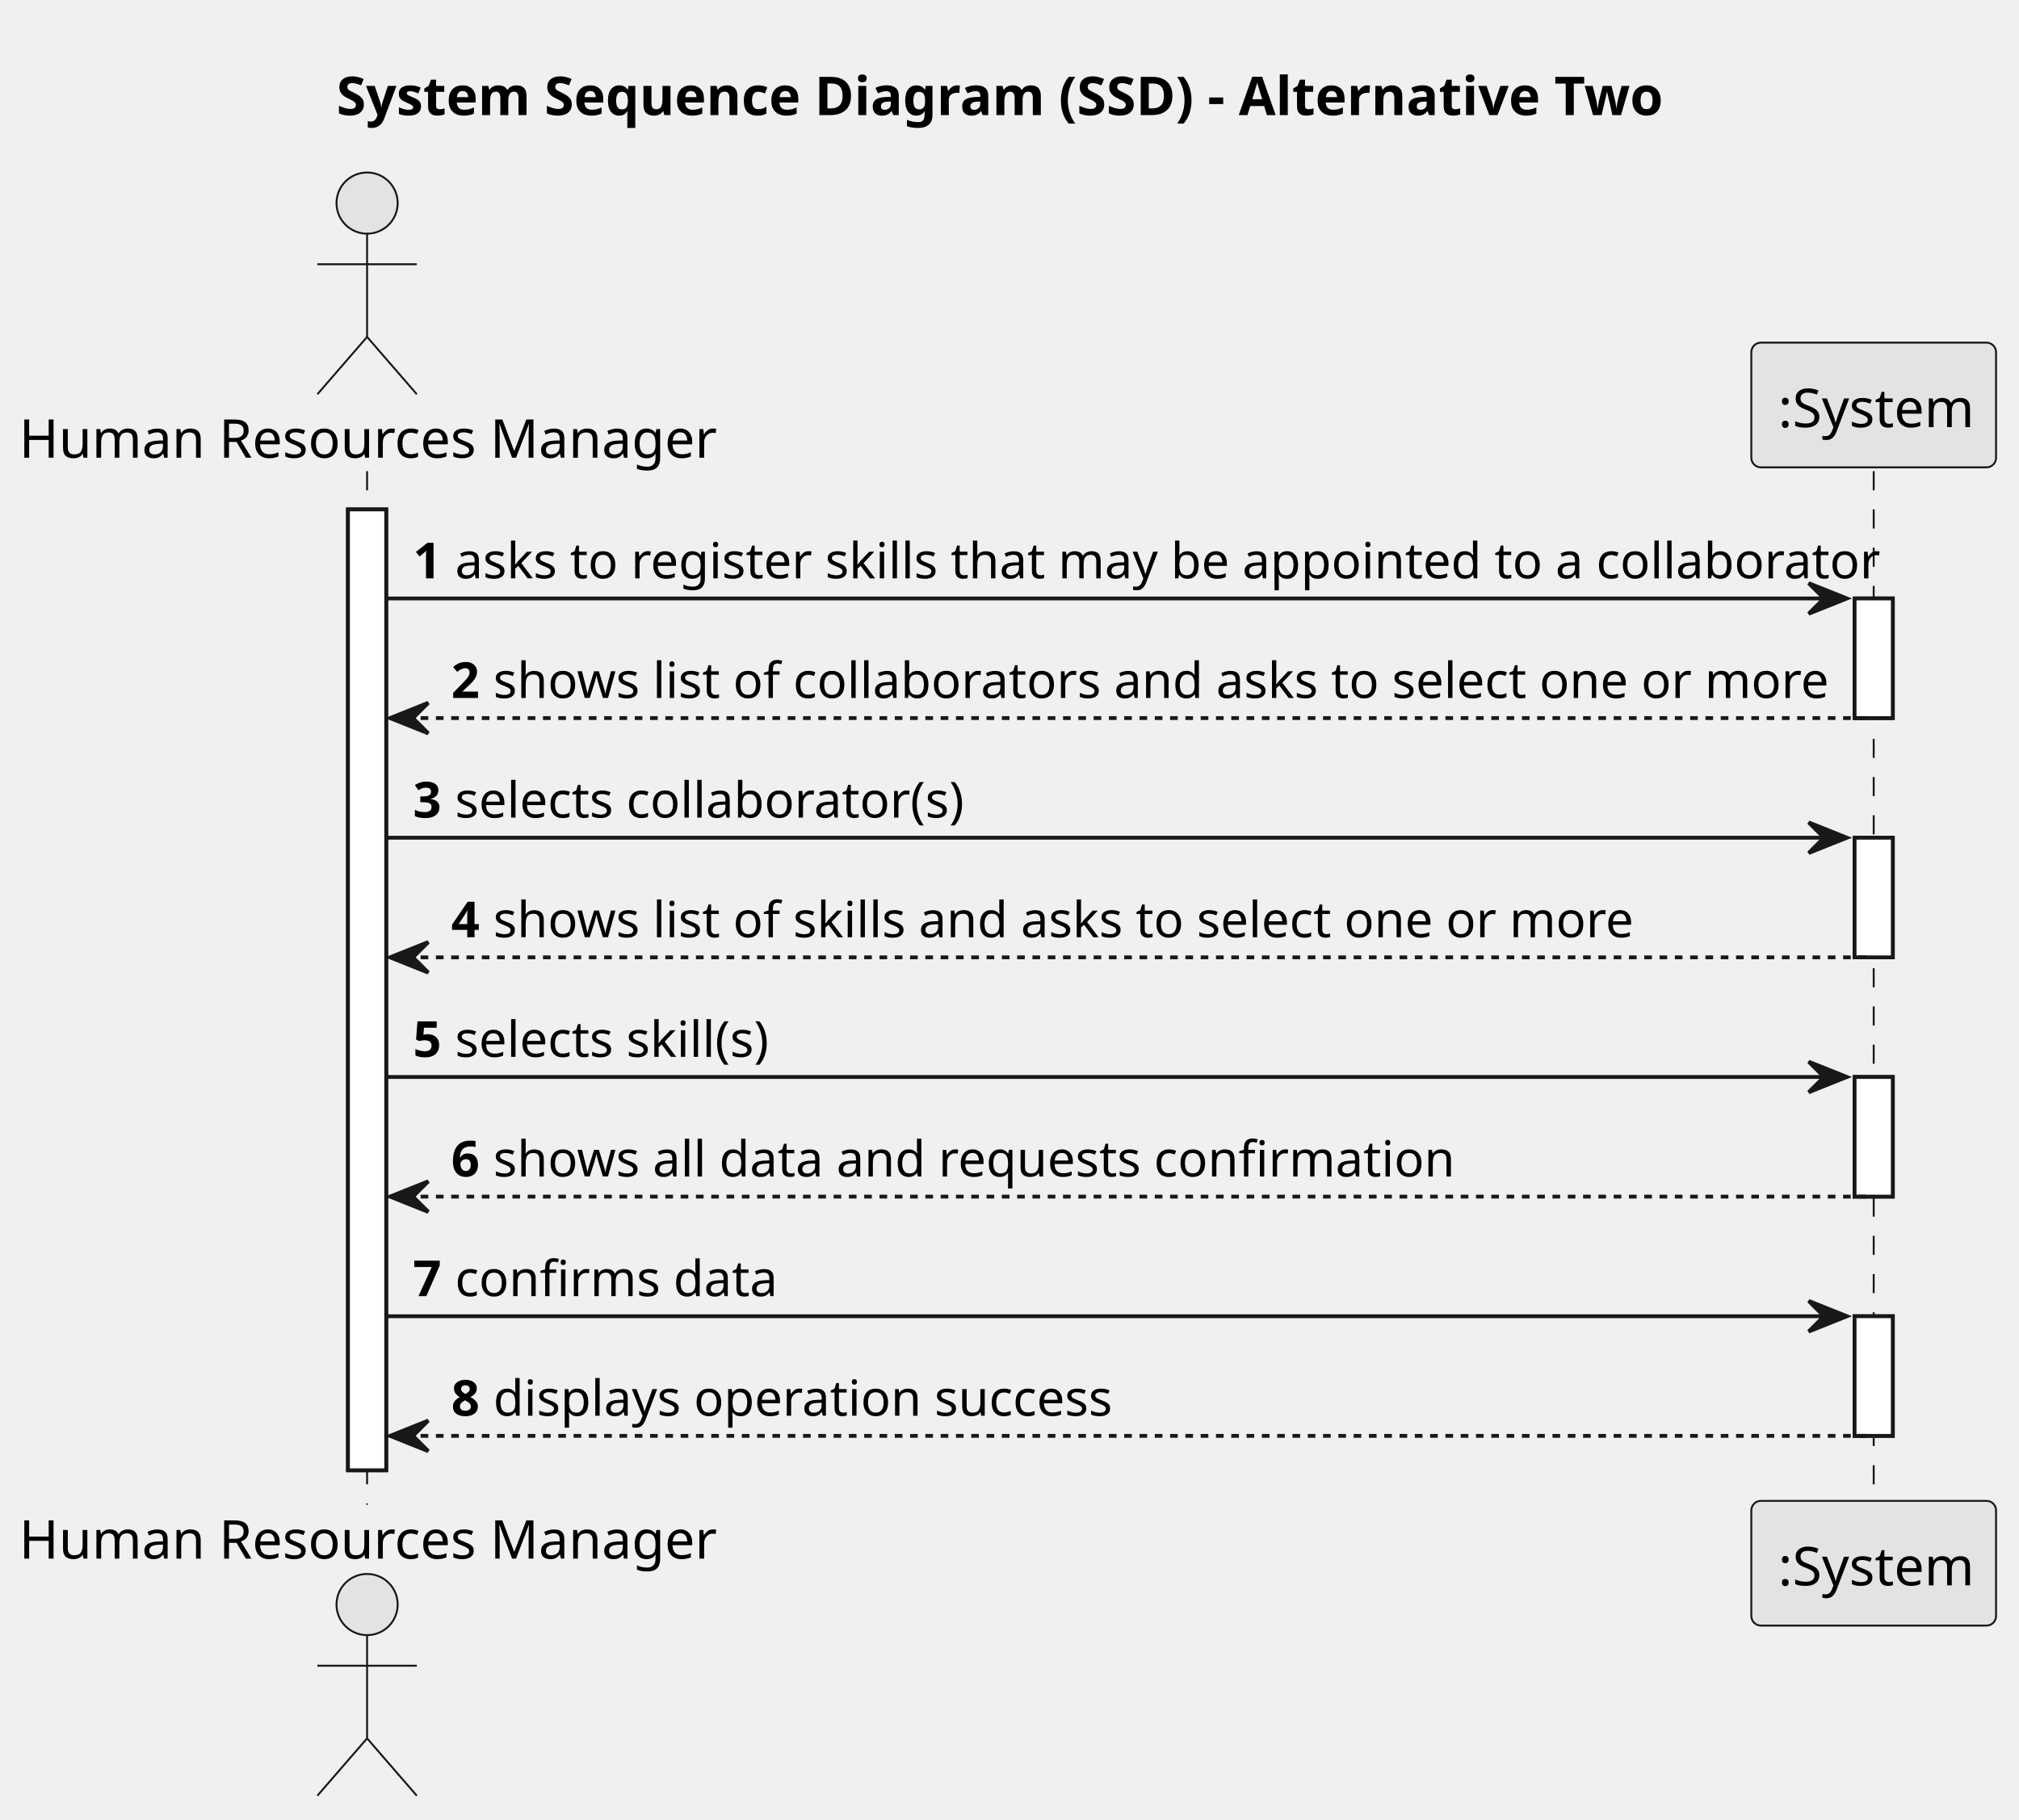
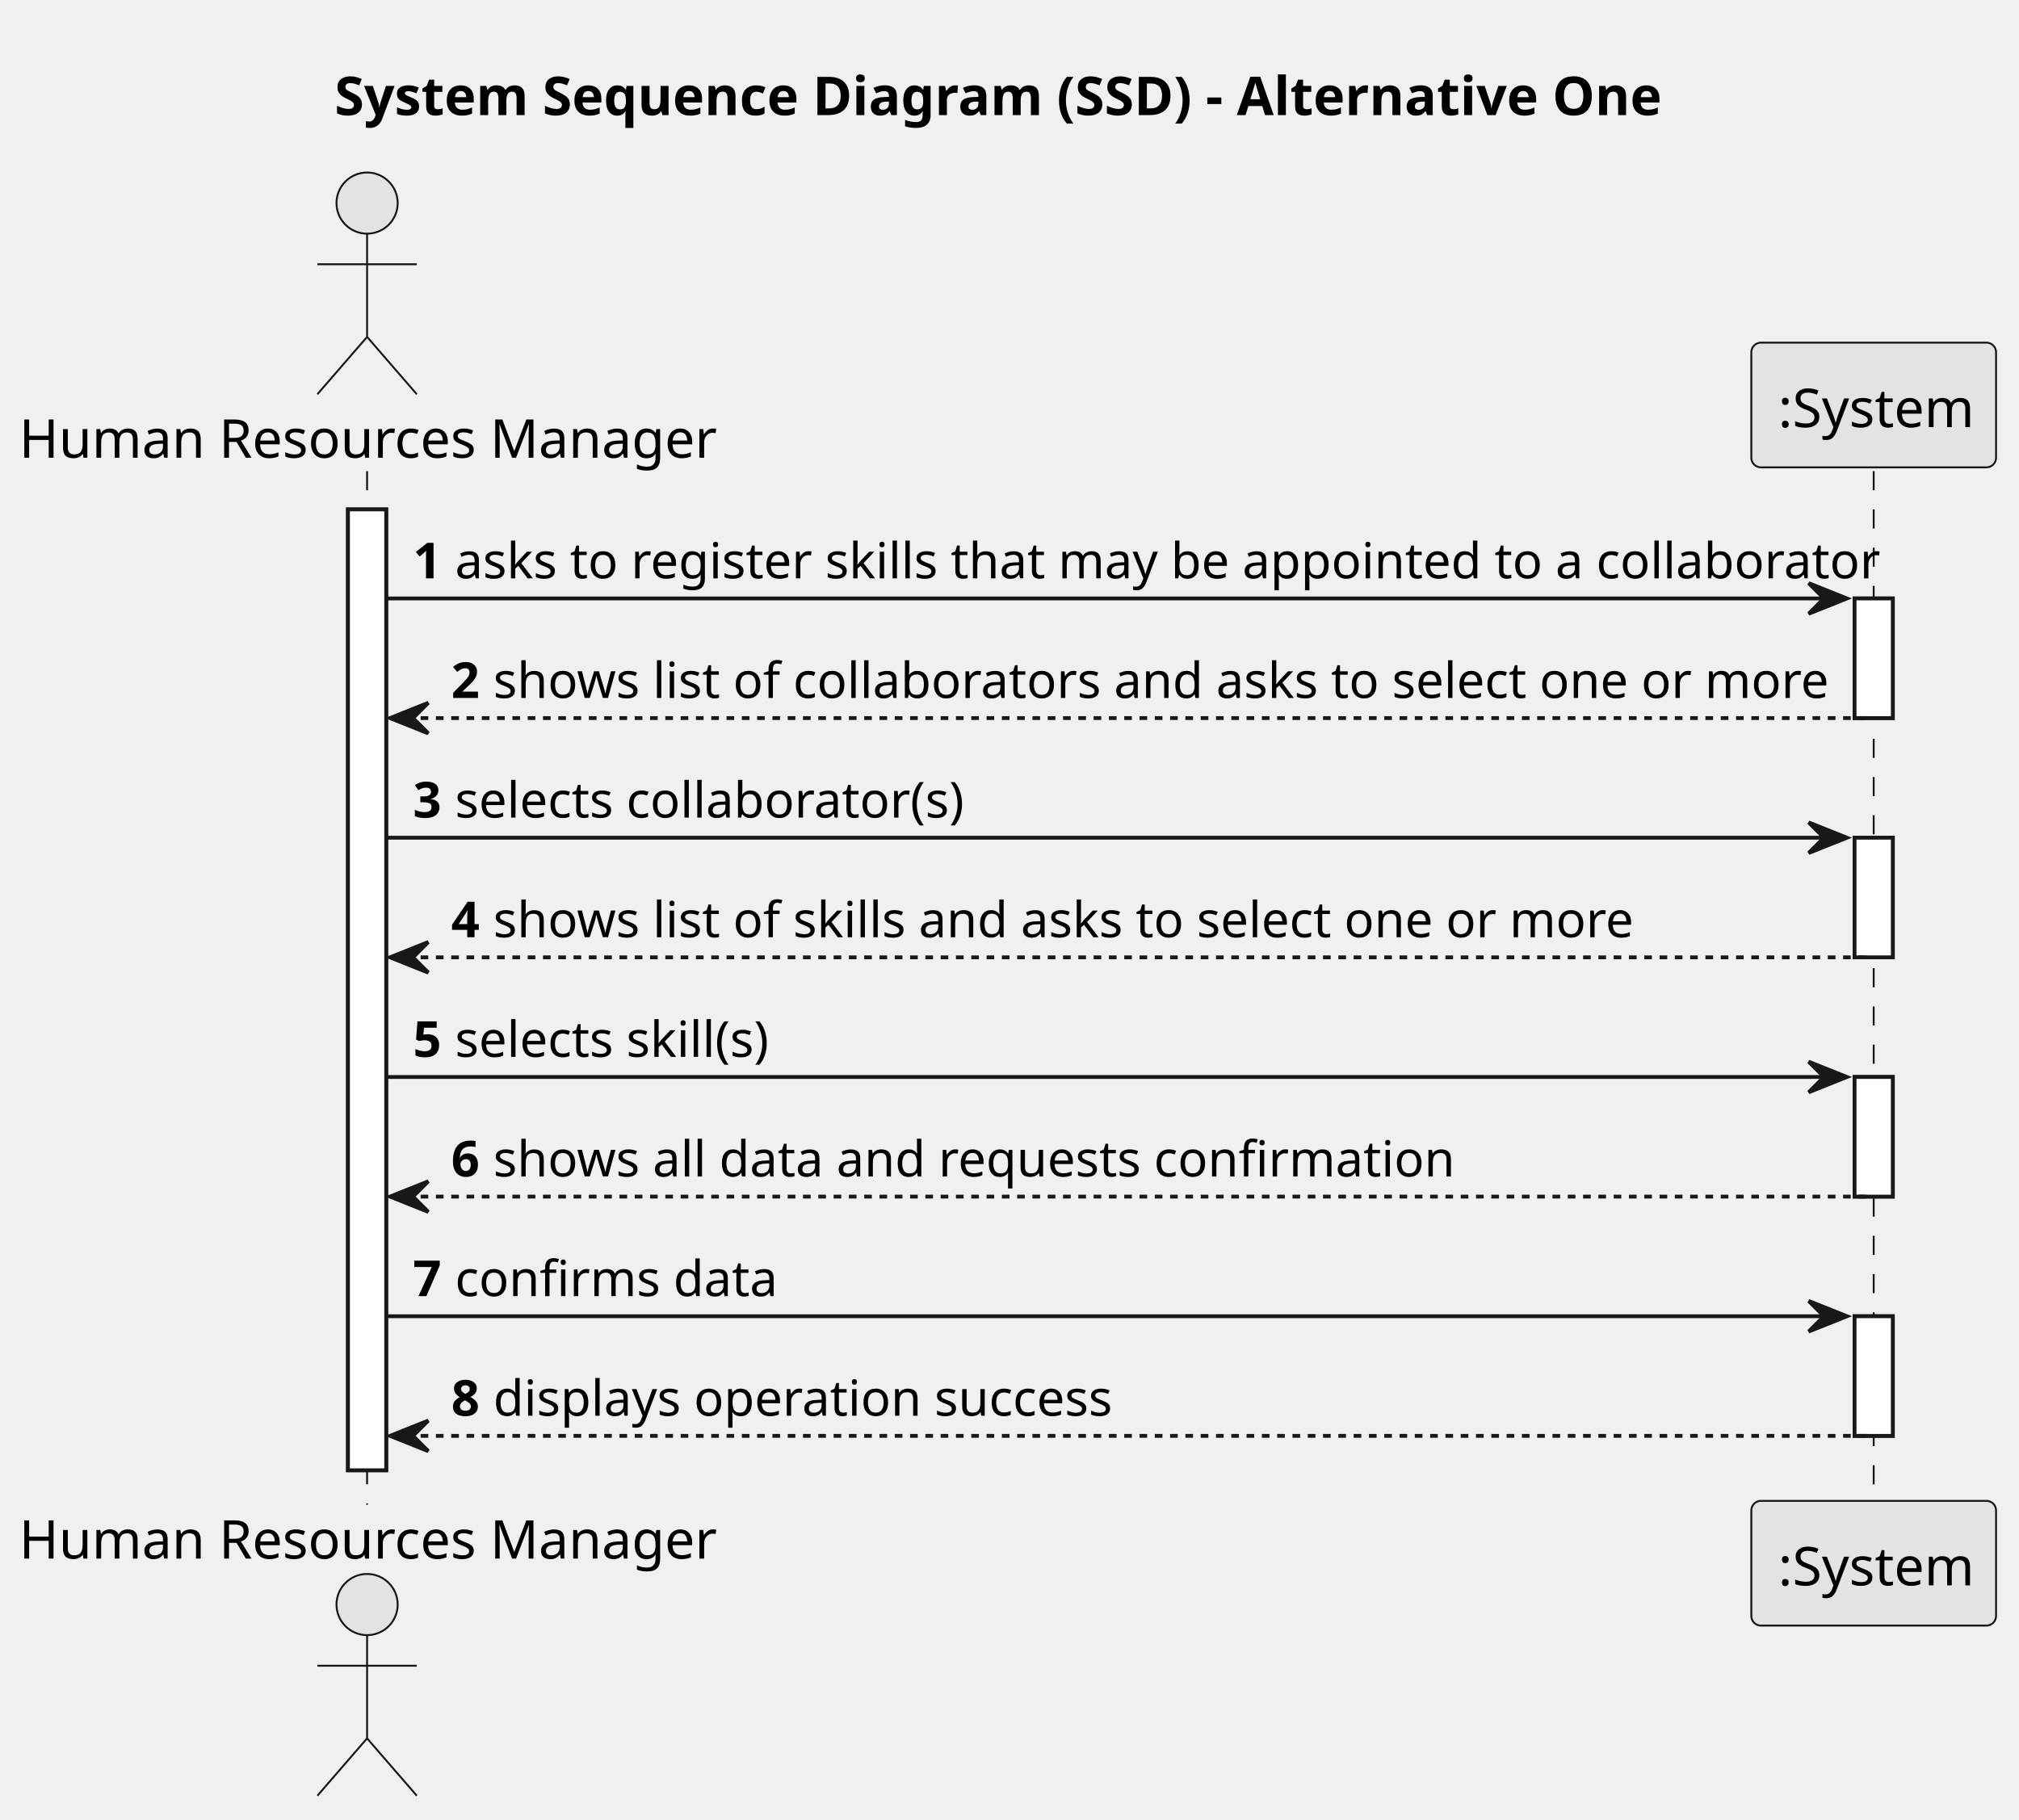
<svg xmlns="http://www.w3.org/2000/svg" contentStyleType="text/css" height="476px" preserveAspectRatio="none" style="width:528px;height:476px;background:#FFFFFF;" version="1.1" viewBox="0 0 528 476" width="528px" zoomAndPan="magnify">
  <defs />
  <g>
-     <text fill="#000000" font-family="sans-serif" font-size="14" font-weight="bold" lengthAdjust="spacing" textLength="350" x="88" y="30.107">System Sequence Diagram (SSD) - Alternative Two</text>
+     <text fill="#000000" font-family="sans-serif" font-size="14" font-weight="bold" lengthAdjust="spacing" textLength="351" x="87.5" y="30.107">System Sequence Diagram (SSD) - Alternative One</text>
    <rect fill="#FFFFFF" height="251.328" style="stroke:#181818;stroke-width:1.0;" width="10" x="91" y="133.242" />
    <rect fill="#FFFFFF" height="31.291" style="stroke:#181818;stroke-width:1.0;" width="10" x="485" y="156.533" />
    <rect fill="#FFFFFF" height="31.291" style="stroke:#181818;stroke-width:1.0;" width="10" x="485" y="219.115" />
    <rect fill="#FFFFFF" height="31.291" style="stroke:#181818;stroke-width:1.0;" width="10" x="485" y="281.697" />
    <rect fill="#FFFFFF" height="31.291" style="stroke:#181818;stroke-width:1.0;" width="10" x="485" y="344.279" />
    <line style="stroke:#181818;stroke-width:0.5;stroke-dasharray:5.0,5.0;" x1="96" x2="96" y1="123.242" y2="393.57" />
    <line style="stroke:#181818;stroke-width:0.5;stroke-dasharray:5.0,5.0;" x1="490" x2="490" y1="123.242" y2="393.57" />
    <text fill="#000000" font-family="sans-serif" font-size="14" lengthAdjust="spacing" textLength="176" x="5" y="119.728">Human Resources Manager</text>
    <ellipse cx="96" cy="53.121" fill="#E3E3E3" rx="8" ry="8" style="stroke:#181818;stroke-width:0.5;" />
    <path d="M96,61.121 L96,88.121 M83,69.121 L109,69.121 M96,88.121 L83,103.121 M96,88.121 L109,103.121 " fill="none" style="stroke:#181818;stroke-width:0.5;" />
    <text fill="#000000" font-family="sans-serif" font-size="14" lengthAdjust="spacing" textLength="176" x="5" y="407.678">Human Resources Manager</text>
    <ellipse cx="96" cy="419.691" fill="#E3E3E3" rx="8" ry="8" style="stroke:#181818;stroke-width:0.5;" />
    <path d="M96,427.691 L96,454.691 M83,435.691 L109,435.691 M96,454.691 L83,469.691 M96,454.691 L109,469.691 " fill="none" style="stroke:#181818;stroke-width:0.5;" />
    <rect fill="#E3E3E3" height="32.621" rx="2.5" ry="2.5" style="stroke:#181818;stroke-width:0.5;" width="64" x="458" y="89.621" />
    <text fill="#000000" font-family="sans-serif" font-size="14" lengthAdjust="spacing" textLength="50" x="465" y="111.728">:System</text>
    <rect fill="#E3E3E3" height="32.621" rx="2.5" ry="2.5" style="stroke:#181818;stroke-width:0.5;" width="64" x="458" y="392.57" />
    <text fill="#000000" font-family="sans-serif" font-size="14" lengthAdjust="spacing" textLength="50" x="465" y="414.678">:System</text>
    <rect fill="#FFFFFF" height="251.328" style="stroke:#181818;stroke-width:1.0;" width="10" x="91" y="133.242" />
    <rect fill="#FFFFFF" height="31.291" style="stroke:#181818;stroke-width:1.0;" width="10" x="485" y="156.533" />
    <rect fill="#FFFFFF" height="31.291" style="stroke:#181818;stroke-width:1.0;" width="10" x="485" y="219.115" />
    <rect fill="#FFFFFF" height="31.291" style="stroke:#181818;stroke-width:1.0;" width="10" x="485" y="281.697" />
    <rect fill="#FFFFFF" height="31.291" style="stroke:#181818;stroke-width:1.0;" width="10" x="485" y="344.279" />
    <polygon fill="#181818" points="473,152.533,483,156.533,473,160.533,477,156.533" style="stroke:#181818;stroke-width:1.0;" />
    <line style="stroke:#181818;stroke-width:1.0;" x1="101" x2="479" y1="156.533" y2="156.533" />
    <text fill="#000000" font-family="sans-serif" font-size="13" font-weight="bold" lengthAdjust="spacing" textLength="7" x="108" y="151.27">1</text>
    <text fill="#000000" font-family="sans-serif" font-size="13" lengthAdjust="spacing" textLength="354" x="119" y="151.27">asks to register skills that may be appointed to a collaborator</text>
    <polygon fill="#181818" points="112,183.824,102,187.824,112,191.824,108,187.824" style="stroke:#181818;stroke-width:1.0;" />
    <line style="stroke:#181818;stroke-width:1.0;stroke-dasharray:2.0,2.0;" x1="106" x2="489" y1="187.824" y2="187.824" />
    <text fill="#000000" font-family="sans-serif" font-size="13" font-weight="bold" lengthAdjust="spacing" textLength="7" x="118" y="182.561">2</text>
    <text fill="#000000" font-family="sans-serif" font-size="13" lengthAdjust="spacing" textLength="334" x="129" y="182.561">shows list of collaborators and asks to select one or more</text>
    <polygon fill="#181818" points="473,215.115,483,219.115,473,223.115,477,219.115" style="stroke:#181818;stroke-width:1.0;" />
    <line style="stroke:#181818;stroke-width:1.0;" x1="101" x2="479" y1="219.115" y2="219.115" />
    <text fill="#000000" font-family="sans-serif" font-size="13" font-weight="bold" lengthAdjust="spacing" textLength="7" x="108" y="213.852">3</text>
    <text fill="#000000" font-family="sans-serif" font-size="13" lengthAdjust="spacing" textLength="128" x="119" y="213.852">selects collaborator(s)</text>
    <polygon fill="#181818" points="112,246.406,102,250.406,112,254.406,108,250.406" style="stroke:#181818;stroke-width:1.0;" />
    <line style="stroke:#181818;stroke-width:1.0;stroke-dasharray:2.0,2.0;" x1="106" x2="489" y1="250.406" y2="250.406" />
    <text fill="#000000" font-family="sans-serif" font-size="13" font-weight="bold" lengthAdjust="spacing" textLength="7" x="118" y="245.144">4</text>
    <text fill="#000000" font-family="sans-serif" font-size="13" lengthAdjust="spacing" textLength="290" x="129" y="245.144">shows list of skills and asks to select one or more</text>
    <polygon fill="#181818" points="473,277.697,483,281.697,473,285.697,477,281.697" style="stroke:#181818;stroke-width:1.0;" />
    <line style="stroke:#181818;stroke-width:1.0;" x1="101" x2="479" y1="281.697" y2="281.697" />
    <text fill="#000000" font-family="sans-serif" font-size="13" font-weight="bold" lengthAdjust="spacing" textLength="7" x="108" y="276.435">5</text>
    <text fill="#000000" font-family="sans-serif" font-size="13" lengthAdjust="spacing" textLength="84" x="119" y="276.435">selects skill(s)</text>
    <polygon fill="#181818" points="112,308.988,102,312.988,112,316.988,108,312.988" style="stroke:#181818;stroke-width:1.0;" />
    <line style="stroke:#181818;stroke-width:1.0;stroke-dasharray:2.0,2.0;" x1="106" x2="489" y1="312.988" y2="312.988" />
    <text fill="#000000" font-family="sans-serif" font-size="13" font-weight="bold" lengthAdjust="spacing" textLength="7" x="118" y="307.726">6</text>
    <text fill="#000000" font-family="sans-serif" font-size="13" lengthAdjust="spacing" textLength="236" x="129" y="307.726">shows all data and requests confirmation</text>
    <polygon fill="#181818" points="473,340.279,483,344.279,473,348.279,477,344.279" style="stroke:#181818;stroke-width:1.0;" />
    <line style="stroke:#181818;stroke-width:1.0;" x1="101" x2="479" y1="344.279" y2="344.279" />
    <text fill="#000000" font-family="sans-serif" font-size="13" font-weight="bold" lengthAdjust="spacing" textLength="7" x="108" y="339.017">7</text>
    <text fill="#000000" font-family="sans-serif" font-size="13" lengthAdjust="spacing" textLength="78" x="119" y="339.017">confirms data</text>
    <polygon fill="#181818" points="112,371.57,102,375.57,112,379.57,108,375.57" style="stroke:#181818;stroke-width:1.0;" />
    <line style="stroke:#181818;stroke-width:1.0;stroke-dasharray:2.0,2.0;" x1="106" x2="489" y1="375.57" y2="375.57" />
    <text fill="#000000" font-family="sans-serif" font-size="13" font-weight="bold" lengthAdjust="spacing" textLength="7" x="118" y="370.308">8</text>
    <text fill="#000000" font-family="sans-serif" font-size="13" lengthAdjust="spacing" textLength="158" x="129" y="370.308">displays operation success</text>
  </g>
</svg>
